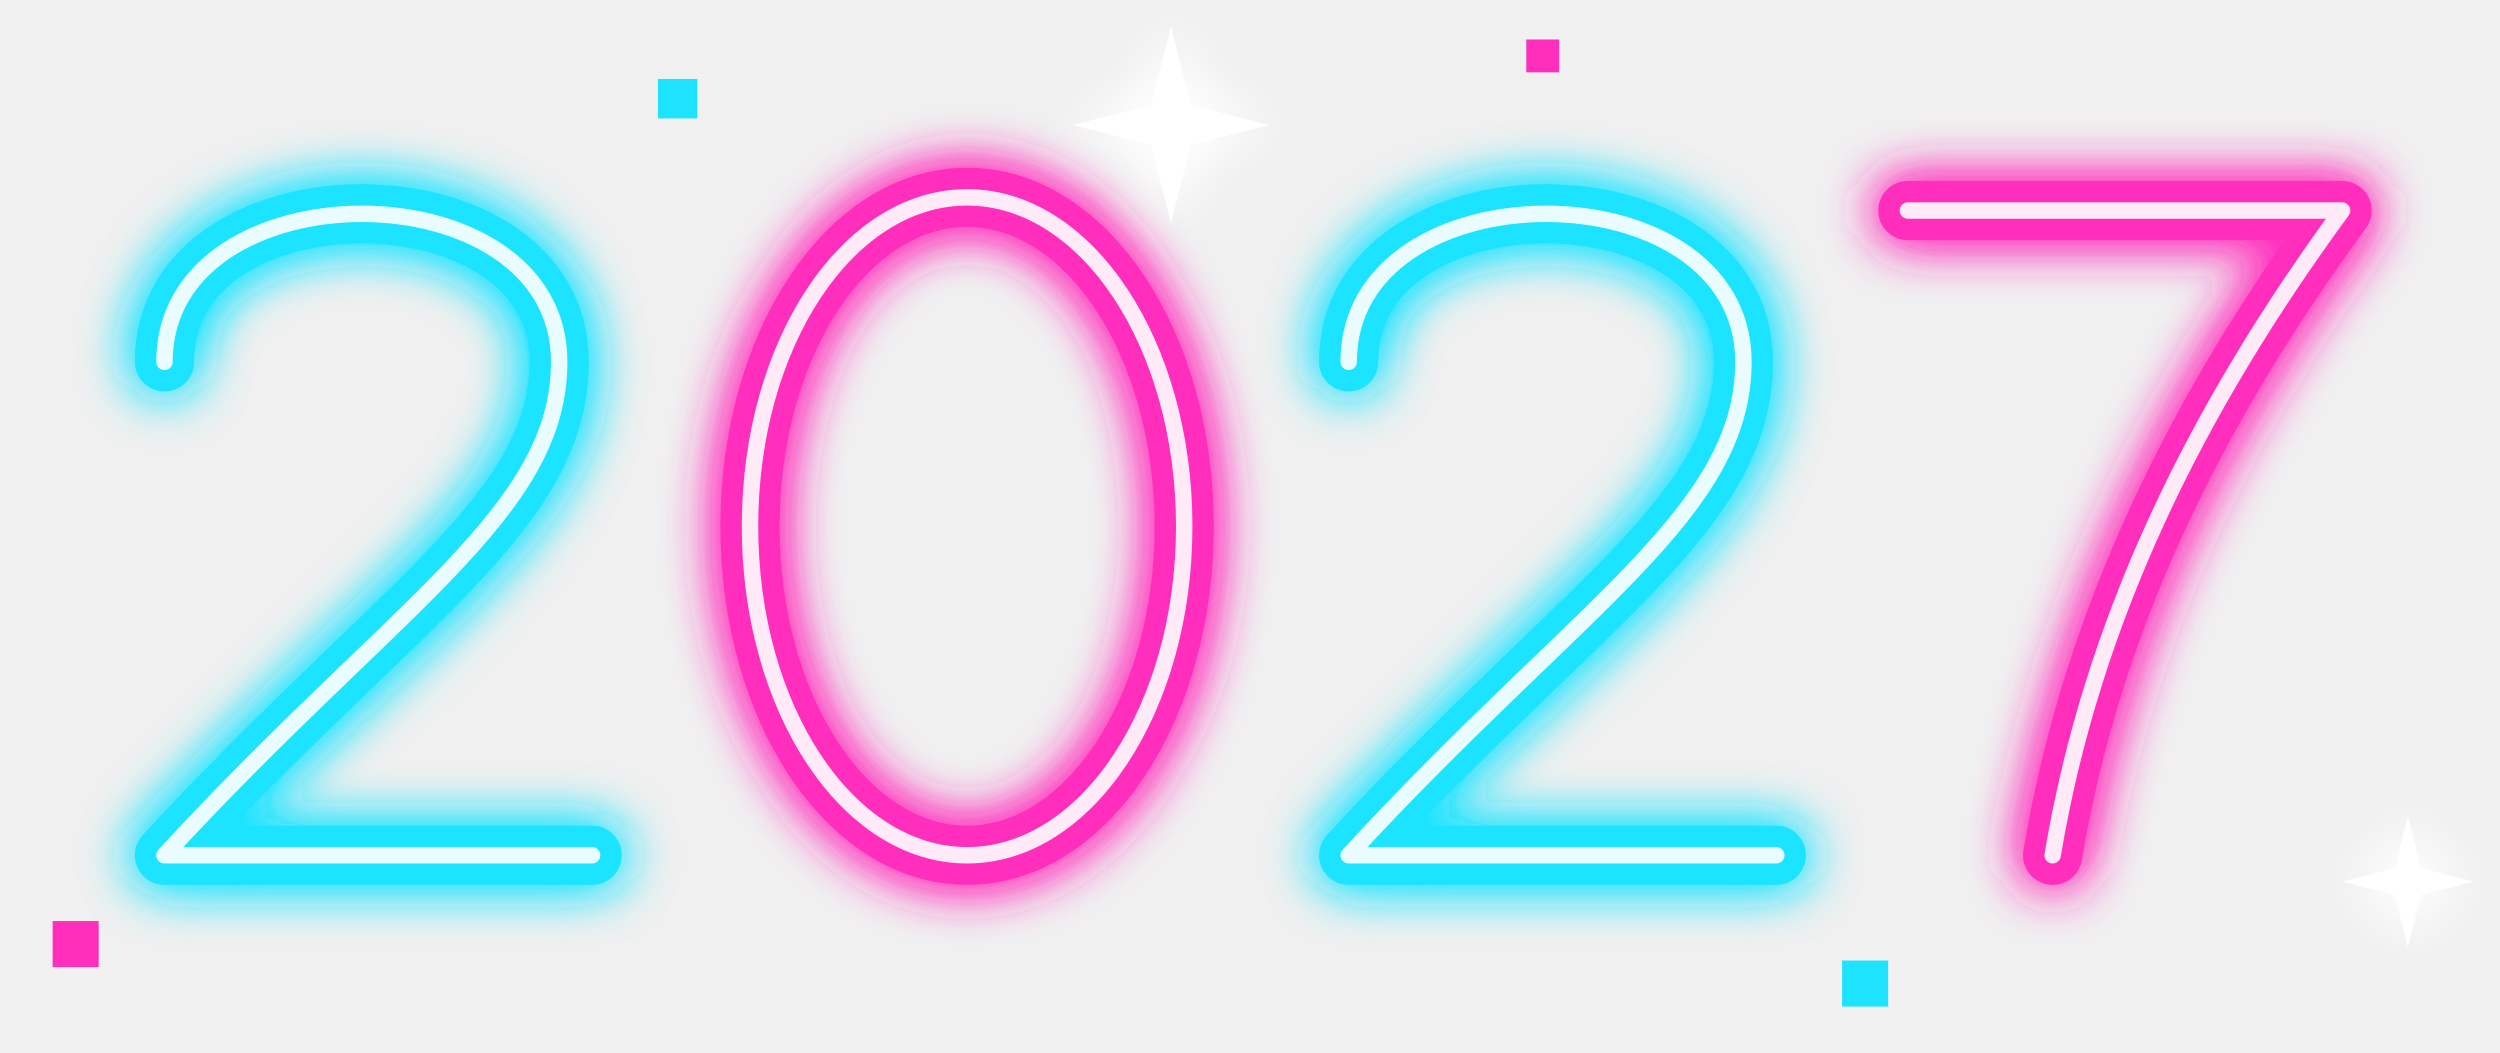
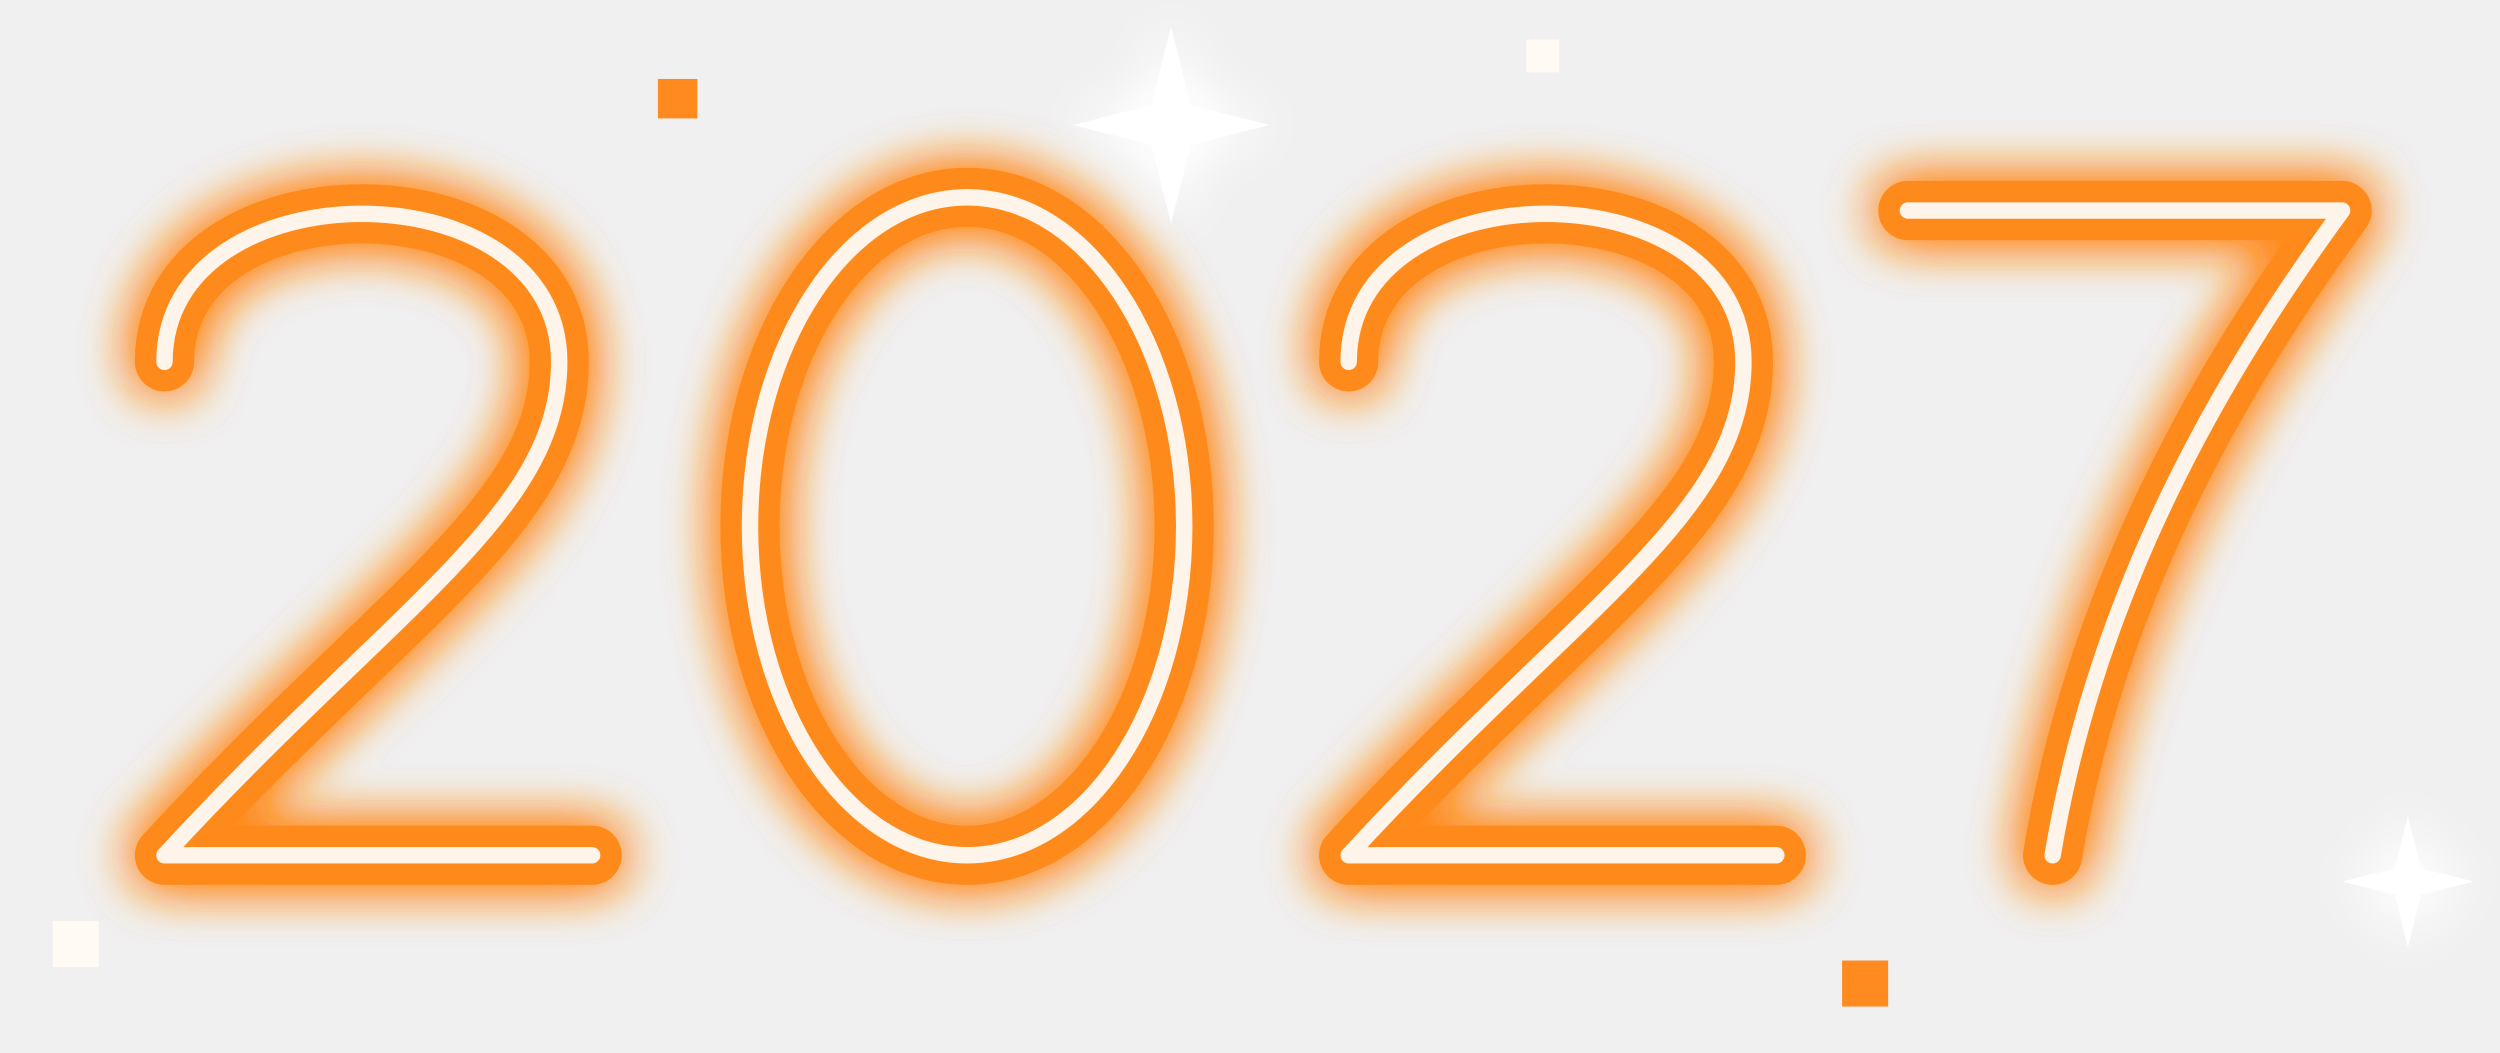
<svg xmlns="http://www.w3.org/2000/svg" viewBox="0 0 380 160">
  <defs>
    <filter id="n2027-glow" x="-30%" y="-30%" width="160%" height="160%">
      <feGaussianBlur stdDeviation="4" result="b" />
      <feMerge>
        <feMergeNode in="b" />
        <feMergeNode in="b" />
        <feMergeNode in="SourceGraphic" />
      </feMerge>
    </filter>
  </defs>
  <g fill="none" stroke-width="9" stroke-linecap="round" stroke-linejoin="round" filter="url(#n2027-glow)">
-     <g stroke="#1de3ff">
+     <g stroke="#ff8a1f">
      <path id="n2027-a" data-dots="9" d="M25 55 C25 25 85 25 85 55 C85 78 60 92 25 130 L90 130" />
    </g>
-     <g stroke="#ff2fbc">
+     <g stroke="#ff8a1f">
      <ellipse id="n2027-b" data-dots="9" cx="147" cy="80" rx="33" ry="50" />
    </g>
-     <g stroke="#1de3ff">
+     <g stroke="#ff8a1f">
      <path id="n2027-c" data-dots="9" d="M205 55 C205 25 265 25 265 55 C265 78 240 92 205 130 L270 130" />
    </g>
-     <g stroke="#ff2fbc">
+     <g stroke="#ff8a1f">
      <path id="n2027-d" data-dots="6" d="M290 32 L356 32 C334 62 318 94 312 130" />
    </g>
  </g>
  <g fill="none" stroke="#fff" stroke-width="2.5" stroke-linecap="round" stroke-linejoin="round" opacity=".9">
    <use href="#n2027-a" />
    <use href="#n2027-b" />
    <use href="#n2027-c" />
    <use href="#n2027-d" />
  </g>
  <g data-dots="0">
    <path fill="#fff" filter="url(#n2027-glow)" d="M178 4 L181 16 L193 19 L181 22 L178 34 L175 22 L163 19 L175 16Z" />
    <path fill="#fff" filter="url(#n2027-glow)" d="M366 124 L368 132 L376 134 L368 136 L366 144 L364 136 L356 134 L364 132Z" />
-     <rect x="8" y="140" width="7" height="7" fill="#ff2fbc" />
-     <rect x="100" y="12" width="6" height="6" fill="#1de3ff" />
-     <rect x="280" y="146" width="7" height="7" fill="#1de3ff" />
-     <rect x="232" y="6" width="5" height="5" fill="#ff2fbc" />
+     <rect x="8" y="140" width="7" height="7" fill="#fffaf4" />
+     <rect x="100" y="12" width="6" height="6" fill="#ff8a1f" />
+     <rect x="280" y="146" width="7" height="7" fill="#ff8a1f" />
+     <rect x="232" y="6" width="5" height="5" fill="#fffaf4" />
  </g>
</svg>
